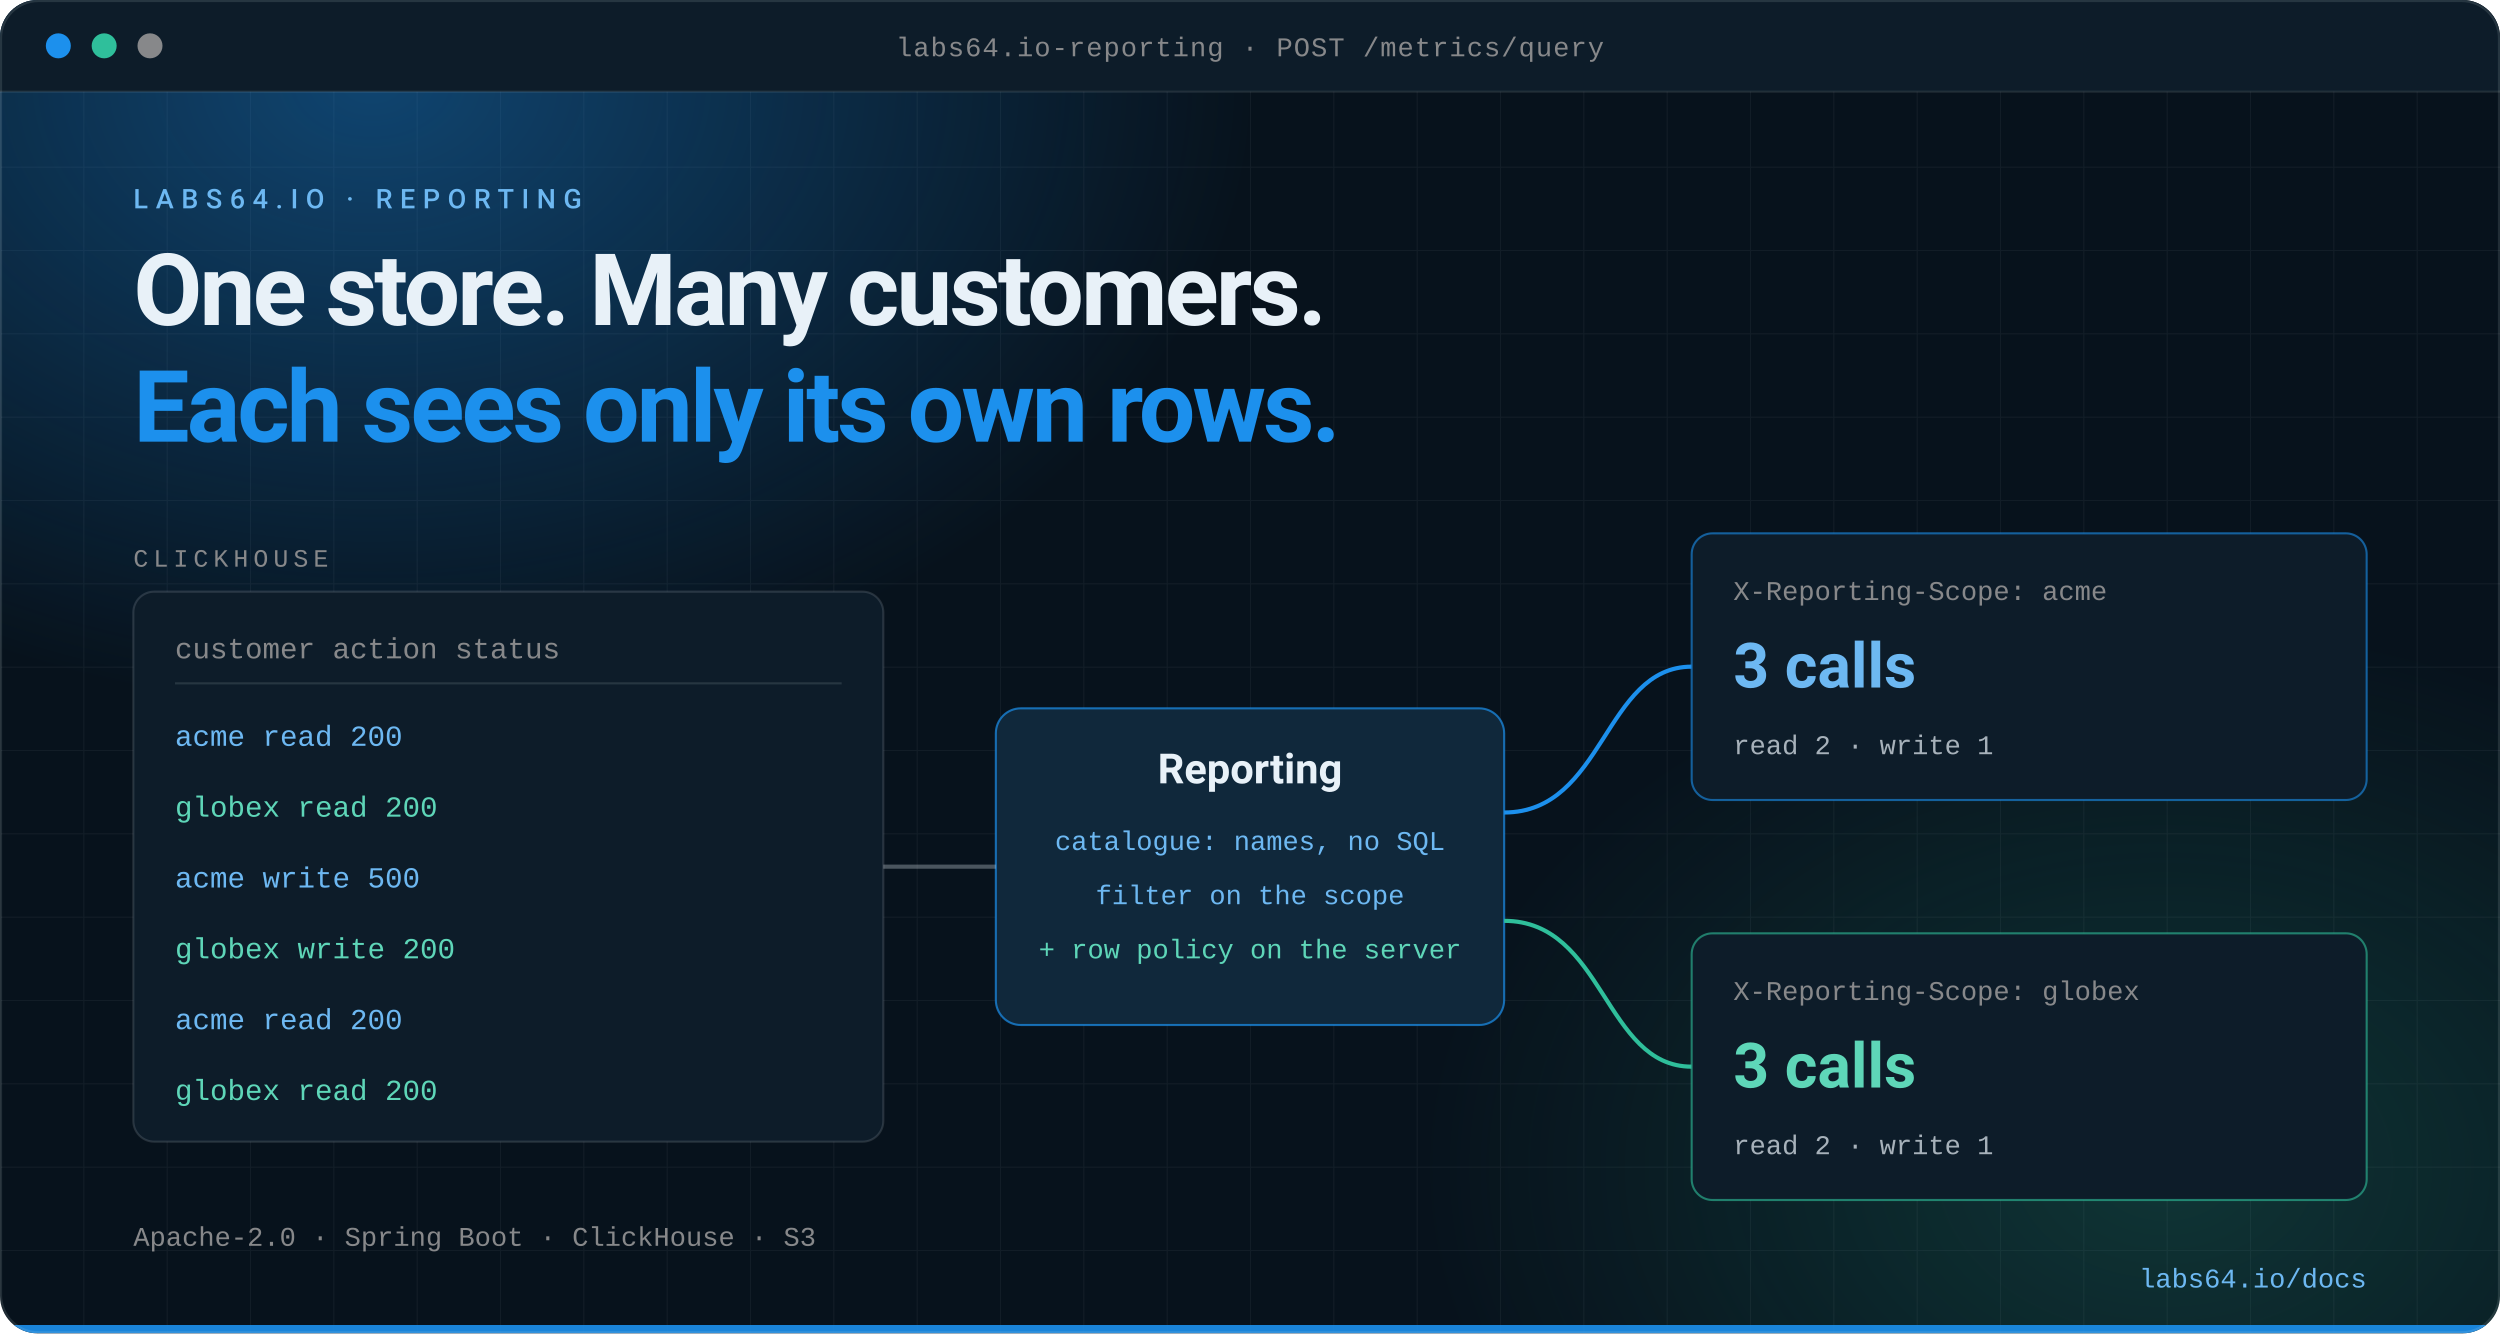
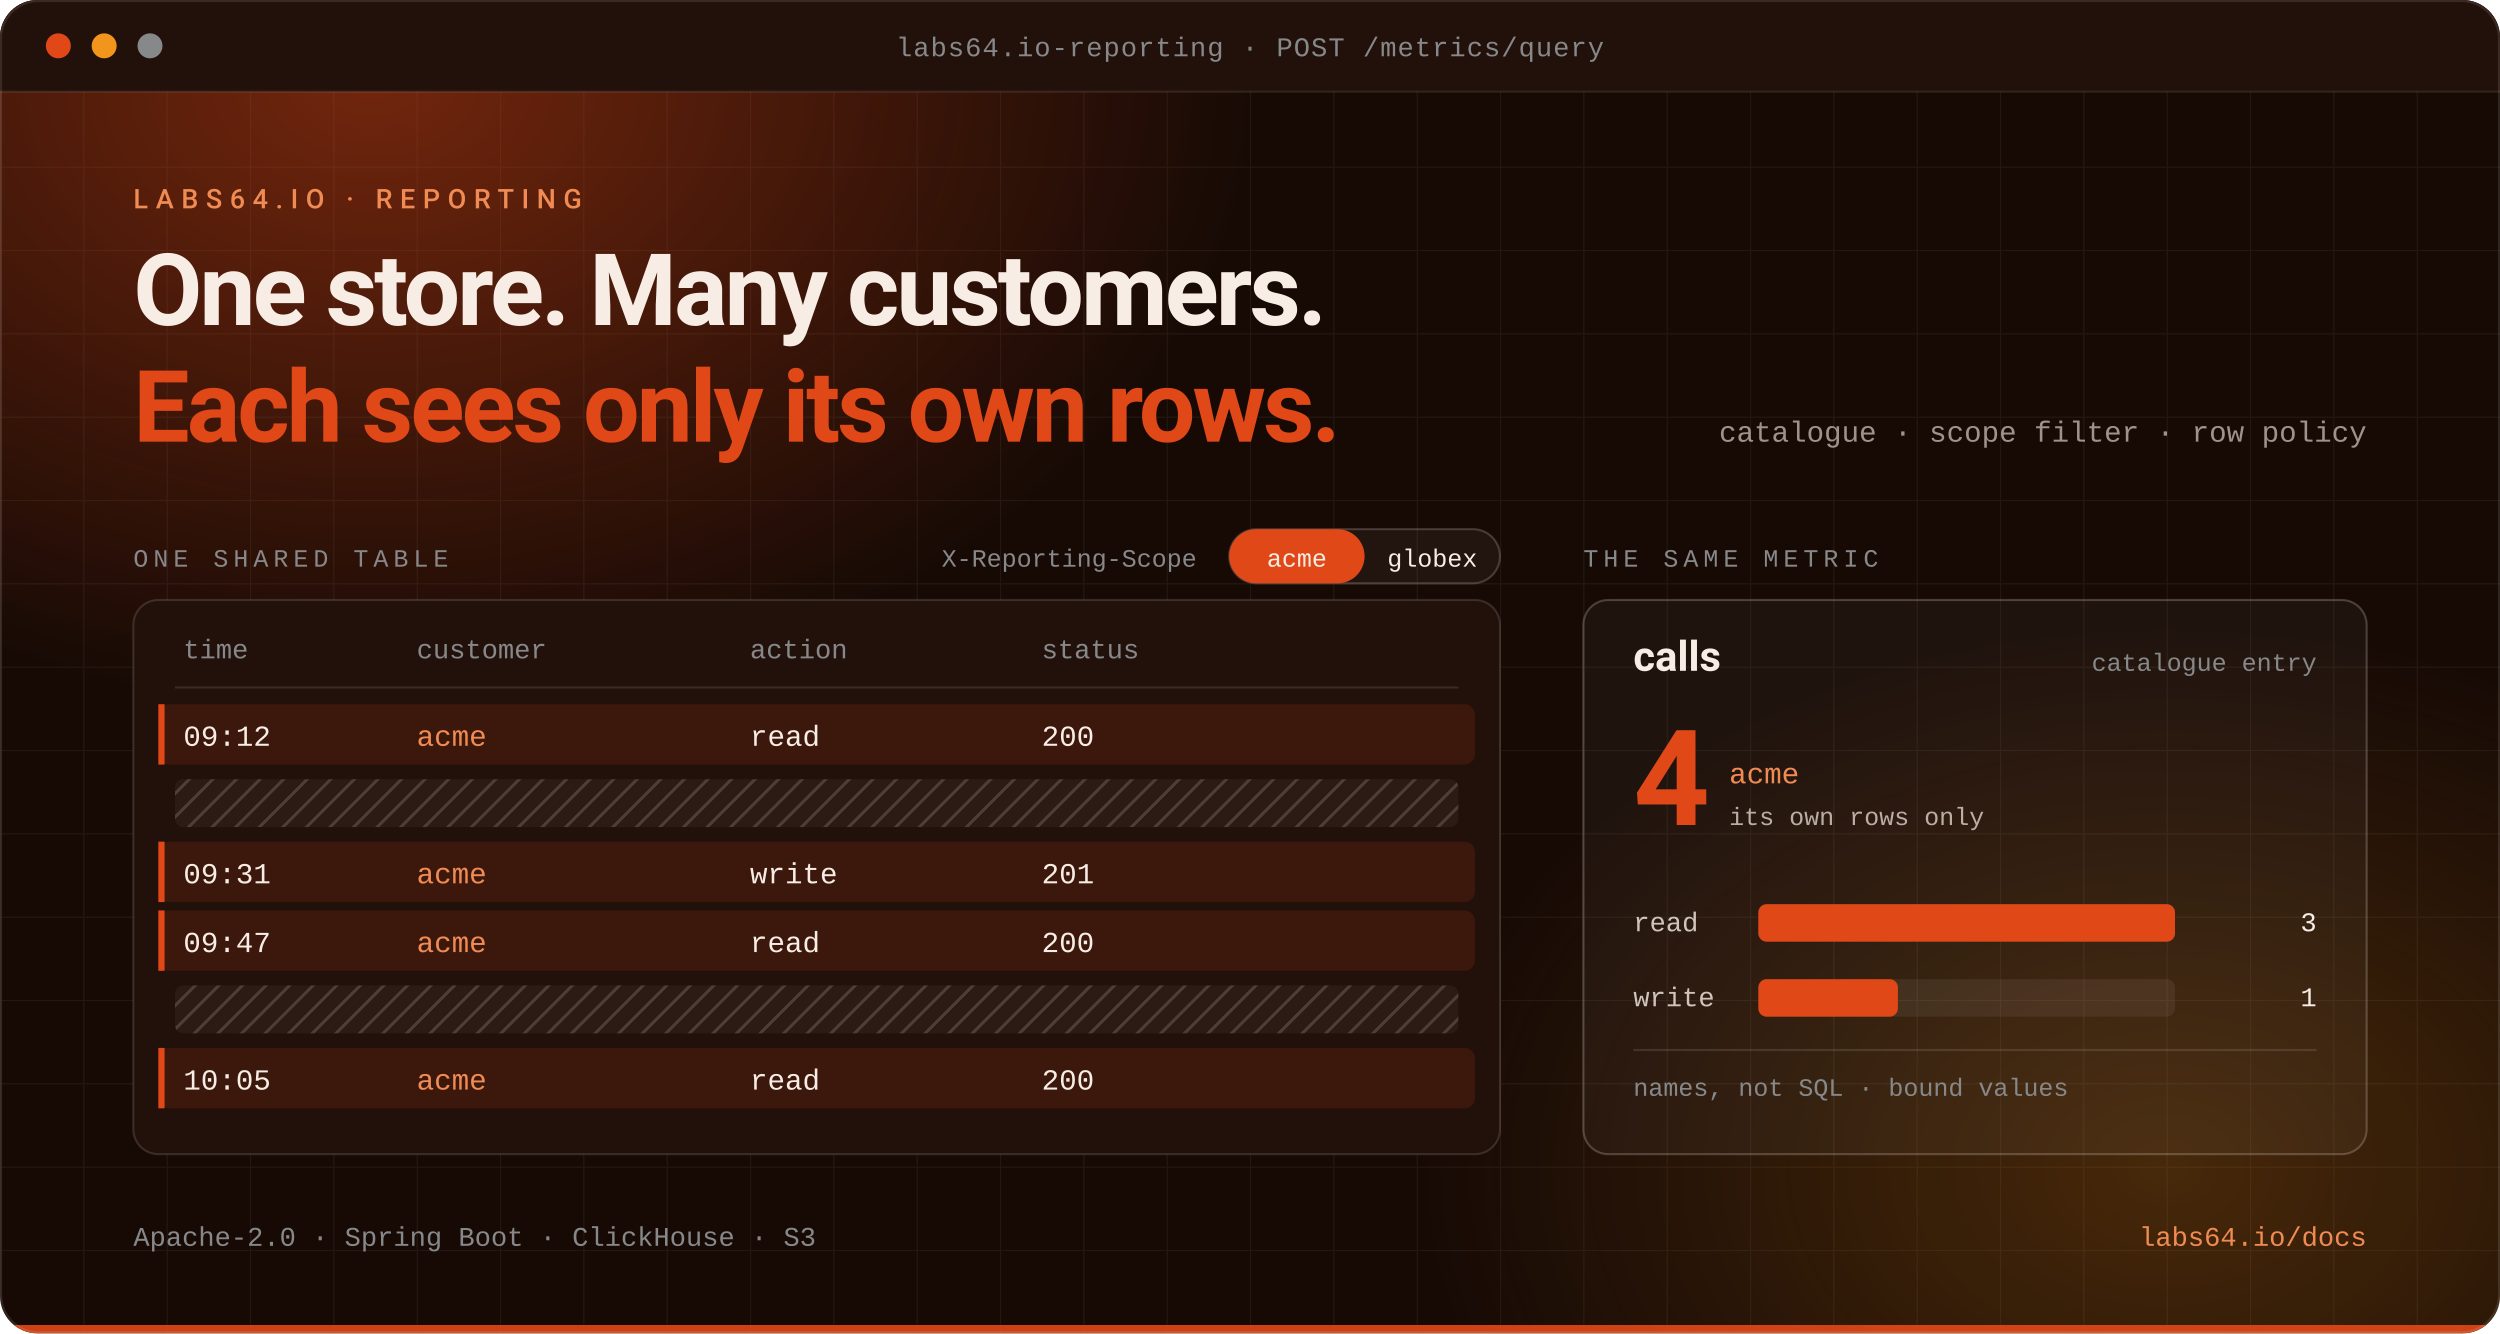
<svg xmlns="http://www.w3.org/2000/svg" viewBox="0 0 1200 640" width="1200" height="640" role="img" aria-labelledby="t d">
  <defs>
    <radialGradient id="hg1" cx=".5" cy=".5" r=".5">
-       <stop offset="0" stop-color="#1C90ED" stop-opacity=".40" />
-       <stop offset="1" stop-color="#1C90ED" stop-opacity="0" />
+       <stop offset="0" stop-color="#E14817" stop-opacity=".45" />
+       <stop offset="1" stop-color="#E14817" stop-opacity="0" />
    </radialGradient>
    <radialGradient id="hg2" cx=".5" cy=".5" r=".5">
-       <stop offset="0" stop-color="#2FBF9B" stop-opacity=".20" />
-       <stop offset="1" stop-color="#2FBF9B" stop-opacity="0" />
+       <stop offset="0" stop-color="#F2951C" stop-opacity=".22" />
+       <stop offset="1" stop-color="#F2951C" stop-opacity="0" />
    </radialGradient>
    <pattern id="hgrid" width="40" height="40" patternUnits="userSpaceOnUse">
-       <path d="M40 0H0V40" fill="none" stroke="#E8F1F8" stroke-opacity=".05" />
+       <path d="M40 0H0V40" fill="none" stroke="#F8EDE5" stroke-opacity=".06" />
    </pattern>
+     <filter id="hglow" x="-200%" y="-200%" width="500%" height="500%">
+       <feGaussianBlur stdDeviation="3" result="b" />
+       <feMerge>
+         <feMergeNode in="b" />
+         <feMergeNode in="SourceGraphic" />
+       </feMerge>
+     </filter>
    <clipPath id="hwin">
      <rect width="1200" height="640" rx="18" />
    </clipPath>
    <style>
    .sans{font-family:Roboto,-apple-system,'Segoe UI',Helvetica,Arial,sans-serif}
    .mono{font-family:ui-monospace,SFMono-Regular,Menlo,Consolas,'Liberation Mono',monospace}
    text{white-space:pre}
    @media (prefers-reduced-motion: reduce){ animate, animateMotion, animateTransform{display:none} }
  </style>
  </defs>
  <g clip-path="url(#hwin)">
-     <rect width="1200" height="640" fill="#07121C" />
+     <rect width="1200" height="640" fill="#170A05" />
    <rect width="1200" height="640" fill="url(#hgrid)" />
    <ellipse cx="180" cy="40" rx="420" ry="300" fill="url(#hg1)" />
    <ellipse cx="1040" cy="560" rx="360" ry="260" fill="url(#hg2)" />
-     <rect width="1200" height="44" fill="#0D1C29" />
-     <line x1="0" y1="44" x2="1200" y2="44" stroke="#E8F1F8" stroke-opacity=".1" />
-     <circle cx="28" cy="22" r="6" fill="#1C90ED" />
-     <circle cx="50" cy="22" r="6" fill="#2FBF9B" />
+     <rect width="1200" height="44" fill="#22100A" />
+     <line x1="0" y1="44" x2="1200" y2="44" stroke="#F8EDE5" stroke-opacity=".1" />
+     <circle cx="28" cy="22" r="6" fill="#E14817" />
+     <circle cx="50" cy="22" r="6" fill="#F2951C" />
    <circle cx="72" cy="22" r="6" fill="#87888A" />
    <text x="600" y="27" class="mono" font-size="13" fill="#87888A" text-anchor="middle" letter-spacing="0.5">labs64.io-reporting · POST /metrics/query</text>
-     <text x="64" y="100" class="sans" font-size="13" font-weight="500" fill="#6DB8F2" letter-spacing="3.6">LABS64.IO  ·  REPORTING</text>
-     <text x="64" y="156" class="sans" font-size="48" font-weight="700" fill="#E8F1F8" letter-spacing="-1.4">One store. Many customers.</text>
-     <text x="64" y="212" class="sans" font-size="48" font-weight="700" fill="#1C90ED" letter-spacing="-1.4">Each sees only its own rows.</text>
-     <text x="64" y="272" class="mono" font-size="12" fill="#87888A" letter-spacing="2.4">CLICKHOUSE</text>
-     <rect x="64" y="284" width="360" height="264" rx="10" fill="#0D1C29" stroke="#E8F1F8" stroke-opacity=".14" />
-     <g class="mono" font-size="14">
-       <text x="84" y="316" fill="#87888A">customer  action   status</text>
-       <line x1="84" y1="328" x2="404" y2="328" stroke="#E8F1F8" stroke-opacity=".12" />
-       <text x="84" y="358" fill="#6DB8F2">acme      read     200</text>
-       <text x="84" y="392" fill="#5ED6B8">globex    read     200</text>
-       <text x="84" y="426" fill="#6DB8F2">acme      write    500</text>
-       <text x="84" y="460" fill="#5ED6B8">globex    write    200</text>
-       <text x="84" y="494" fill="#6DB8F2">acme      read     200</text>
-       <text x="84" y="528" fill="#5ED6B8">globex    read     200</text>
+     <text x="64" y="100" class="sans" font-size="13" font-weight="500" fill="#F08B53" letter-spacing="3.6">LABS64.IO  ·  REPORTING</text>
+     <text x="64" y="156" class="sans" font-size="48" font-weight="700" fill="#F8EDE5" letter-spacing="-1.4">One store. Many customers.</text>
+     <text x="64" y="212" class="sans" font-size="48" font-weight="700" fill="#E14817" letter-spacing="-1.4">Each sees only its own rows.</text>
+     <text x="1136" y="212" class="mono" font-size="14" fill="#F8EDE5" fill-opacity="0.6" text-anchor="end">catalogue  ·  scope filter  ·  row policy</text>
+     <defs>
+       <pattern id="hmask" width="8" height="8" patternUnits="userSpaceOnUse" patternTransform="rotate(45)">
+         <rect width="8" height="8" fill="#F8EDE5" fill-opacity=".05" />
+         <line x1="0" y1="0" x2="0" y2="8" stroke="#F8EDE5" stroke-opacity=".16" stroke-width="3" />
+       </pattern>
+     </defs>
+     <text x="64" y="272" class="mono" font-size="12" fill="#87888A" letter-spacing="2.4">ONE SHARED TABLE</text>
+     <text x="452" y="272" class="mono" font-size="12" fill="#87888A">X-Reporting-Scope</text>
+     <rect x="590" y="254" width="130" height="26" rx="13" fill="#F8EDE5" fill-opacity=".05" stroke="#F8EDE5" stroke-opacity=".2" />
+     <rect x="590" y="254" width="65" height="26" rx="13" fill="#E14817">
+       <animate attributeName="x" values="590;590;655;655;590" keyTimes="0;.47;.5;.97;1" dur="6s" repeatCount="indefinite" />
+     </rect>
+     <text x="622.5" y="272" class="mono" font-size="12" fill="#F8EDE5" font-weight="500" text-anchor="middle">acme</text>
+     <text x="687.5" y="272" class="mono" font-size="12" fill="#F8EDE5" font-weight="500" text-anchor="middle">globex</text>
+     <rect x="64" y="288" width="656" height="266" rx="12" fill="#22100A" stroke="#F8EDE5" stroke-opacity=".14" />
+     <text x="88" y="316" class="mono" font-size="13" fill="#87888A">time</text>
+     <text x="200" y="316" class="mono" font-size="13" fill="#87888A">customer</text>
+     <text x="360" y="316" class="mono" font-size="13" fill="#87888A">action</text>
+     <text x="500" y="316" class="mono" font-size="13" fill="#87888A">status</text>
+     <line x1="84" y1="330" x2="700" y2="330" stroke="#F8EDE5" stroke-opacity=".12" />
+     <g opacity="1">
+       <animate attributeName="opacity" values="1;0" keyTimes="0;.5" calcMode="discrete" dur="6s" repeatCount="indefinite" />
+       <rect x="76" y="338" width="632" height="29" rx="5" fill="#E14817" fill-opacity=".13" />
+       <rect x="76" y="338" width="3" height="29" fill="#E14817" />
+       <text x="88" y="358" class="mono" font-size="14" fill="#F8EDE5">09:12</text>
+       <text x="200" y="358" class="mono" font-size="14" fill="#F08B53" font-weight="500">acme</text>
+       <text x="360" y="358" class="mono" font-size="14" fill="#F8EDE5">read</text>
+       <text x="500" y="358" class="mono" font-size="14" fill="#F8EDE5">200</text>
    </g>
-     <rect x="478" y="340" width="244" height="152" rx="12" fill="#10283B" stroke="#1C90ED" stroke-opacity=".7" />
-     <text x="600" y="376" class="sans" font-size="20" font-weight="700" fill="#E8F1F8" text-anchor="middle">Reporting</text>
-     <text x="600" y="408" class="mono" font-size="13" fill="#6DB8F2" text-anchor="middle">catalogue: names, no SQL</text>
-     <text x="600" y="434" class="mono" font-size="13" fill="#6DB8F2" text-anchor="middle">filter on the scope</text>
-     <text x="600" y="460" class="mono" font-size="13" fill="#5ED6B8" text-anchor="middle">+ row policy on the server</text>
-     <path d="M424 416H478" stroke="#E8F1F8" stroke-opacity=".3" stroke-width="2" />
-     <path id="pa" d="M722 390C770 390 770 320 812 320" fill="none" stroke="#1C90ED" stroke-width="2" />
-     <path id="pb" d="M722 442C770 442 770 512 812 512" fill="none" stroke="#2FBF9B" stroke-width="2" />
-     <circle r="5" fill="#6DB8F2">
-       <animateMotion dur="2.6s" repeatCount="indefinite">
-         <mpath href="#pa" />
-       </animateMotion>
-     </circle>
-     <circle r="5" fill="#5ED6B8">
-       <animateMotion dur="2.6s" begin="1.3s" repeatCount="indefinite">
-         <mpath href="#pb" />
-       </animateMotion>
-     </circle>
-     <rect x="812" y="256" width="324" height="128" rx="10" fill="#0D1C29" stroke="#1C90ED" stroke-opacity=".6" />
-     <text x="832" y="288" class="mono" font-size="13" fill="#87888A">X-Reporting-Scope: acme</text>
-     <text x="832" y="330" class="sans" font-size="30" font-weight="700" fill="#6DB8F2">3 calls</text>
-     <text x="832" y="362" class="mono" font-size="13" fill="#E8F1F8" fill-opacity=".7">read 2 · write 1</text>
-     <rect x="812" y="448" width="324" height="128" rx="10" fill="#0D1C29" stroke="#2FBF9B" stroke-opacity=".6" />
-     <text x="832" y="480" class="mono" font-size="13" fill="#87888A">X-Reporting-Scope: globex</text>
-     <text x="832" y="522" class="sans" font-size="30" font-weight="700" fill="#5ED6B8">3 calls</text>
-     <text x="832" y="554" class="mono" font-size="13" fill="#E8F1F8" fill-opacity=".7">read 2 · write 1</text>
+     <g opacity="0">
+       <animate attributeName="opacity" values="0;1" keyTimes="0;.5" calcMode="discrete" dur="6s" repeatCount="indefinite" />
+       <rect x="84" y="341" width="616" height="23" rx="4" fill="url(#hmask)" />
+     </g>
+     <g opacity="0">
+       <animate attributeName="opacity" values="0;1" keyTimes="0;.5" calcMode="discrete" dur="6s" repeatCount="indefinite" />
+       <rect x="76" y="371" width="632" height="29" rx="5" fill="#E14817" fill-opacity=".13" />
+       <rect x="76" y="371" width="3" height="29" fill="#E14817" />
+       <text x="88" y="391" class="mono" font-size="14" fill="#F8EDE5">09:14</text>
+       <text x="200" y="391" class="mono" font-size="14" fill="#F08B53" font-weight="500">globex</text>
+       <text x="360" y="391" class="mono" font-size="14" fill="#F8EDE5">read</text>
+       <text x="500" y="391" class="mono" font-size="14" fill="#F8EDE5">200</text>
+     </g>
+     <g opacity="1">
+       <animate attributeName="opacity" values="1;0" keyTimes="0;.5" calcMode="discrete" dur="6s" repeatCount="indefinite" />
+       <rect x="84" y="374" width="616" height="23" rx="4" fill="url(#hmask)" />
+     </g>
+     <g opacity="1">
+       <animate attributeName="opacity" values="1;0" keyTimes="0;.5" calcMode="discrete" dur="6s" repeatCount="indefinite" />
+       <rect x="76" y="404" width="632" height="29" rx="5" fill="#E14817" fill-opacity=".13" />
+       <rect x="76" y="404" width="3" height="29" fill="#E14817" />
+       <text x="88" y="424" class="mono" font-size="14" fill="#F8EDE5">09:31</text>
+       <text x="200" y="424" class="mono" font-size="14" fill="#F08B53" font-weight="500">acme</text>
+       <text x="360" y="424" class="mono" font-size="14" fill="#F8EDE5">write</text>
+       <text x="500" y="424" class="mono" font-size="14" fill="#F8EDE5">201</text>
+     </g>
+     <g opacity="0">
+       <animate attributeName="opacity" values="0;1" keyTimes="0;.5" calcMode="discrete" dur="6s" repeatCount="indefinite" />
+       <rect x="84" y="407" width="616" height="23" rx="4" fill="url(#hmask)" />
+     </g>
+     <g opacity="1">
+       <animate attributeName="opacity" values="1;0" keyTimes="0;.5" calcMode="discrete" dur="6s" repeatCount="indefinite" />
+       <rect x="76" y="437" width="632" height="29" rx="5" fill="#E14817" fill-opacity=".13" />
+       <rect x="76" y="437" width="3" height="29" fill="#E14817" />
+       <text x="88" y="457" class="mono" font-size="14" fill="#F8EDE5">09:47</text>
+       <text x="200" y="457" class="mono" font-size="14" fill="#F08B53" font-weight="500">acme</text>
+       <text x="360" y="457" class="mono" font-size="14" fill="#F8EDE5">read</text>
+       <text x="500" y="457" class="mono" font-size="14" fill="#F8EDE5">200</text>
+     </g>
+     <g opacity="0">
+       <animate attributeName="opacity" values="0;1" keyTimes="0;.5" calcMode="discrete" dur="6s" repeatCount="indefinite" />
+       <rect x="84" y="440" width="616" height="23" rx="4" fill="url(#hmask)" />
+     </g>
+     <g opacity="0">
+       <animate attributeName="opacity" values="0;1" keyTimes="0;.5" calcMode="discrete" dur="6s" repeatCount="indefinite" />
+       <rect x="76" y="470" width="632" height="29" rx="5" fill="#E14817" fill-opacity=".13" />
+       <rect x="76" y="470" width="3" height="29" fill="#E14817" />
+       <text x="88" y="490" class="mono" font-size="14" fill="#F8EDE5">10:02</text>
+       <text x="200" y="490" class="mono" font-size="14" fill="#F08B53" font-weight="500">globex</text>
+       <text x="360" y="490" class="mono" font-size="14" fill="#F8EDE5">write</text>
+       <text x="500" y="490" class="mono" font-size="14" fill="#F8EDE5">201</text>
+     </g>
+     <g opacity="1">
+       <animate attributeName="opacity" values="1;0" keyTimes="0;.5" calcMode="discrete" dur="6s" repeatCount="indefinite" />
+       <rect x="84" y="473" width="616" height="23" rx="4" fill="url(#hmask)" />
+     </g>
+     <g opacity="1">
+       <animate attributeName="opacity" values="1;0" keyTimes="0;.5" calcMode="discrete" dur="6s" repeatCount="indefinite" />
+       <rect x="76" y="503" width="632" height="29" rx="5" fill="#E14817" fill-opacity=".13" />
+       <rect x="76" y="503" width="3" height="29" fill="#E14817" />
+       <text x="88" y="523" class="mono" font-size="14" fill="#F8EDE5">10:05</text>
+       <text x="200" y="523" class="mono" font-size="14" fill="#F08B53" font-weight="500">acme</text>
+       <text x="360" y="523" class="mono" font-size="14" fill="#F8EDE5">read</text>
+       <text x="500" y="523" class="mono" font-size="14" fill="#F8EDE5">200</text>
+     </g>
+     <g opacity="0">
+       <animate attributeName="opacity" values="0;1" keyTimes="0;.5" calcMode="discrete" dur="6s" repeatCount="indefinite" />
+       <rect x="84" y="506" width="616" height="23" rx="4" fill="url(#hmask)" />
+     </g>
+     <text x="760" y="272" class="mono" font-size="12" fill="#87888A" letter-spacing="2.4">THE SAME METRIC</text>
+     <rect x="760" y="288" width="376" height="266" rx="12" fill="#F8EDE5" fill-opacity=".04" stroke="#F8EDE5" stroke-opacity=".22" />
+     <text x="784" y="322" class="sans" font-size="20" fill="#F8EDE5" font-weight="700">calls</text>
+     <text x="1112" y="322" class="mono" font-size="12" fill="#87888A" text-anchor="end">catalogue entry</text>
+     <g opacity="1">
+       <animate attributeName="opacity" values="1;0" keyTimes="0;.5" calcMode="discrete" dur="6s" repeatCount="indefinite" />
+       <text x="784" y="396" class="sans" font-size="64" fill="#E14817" font-weight="700" letter-spacing="-1.5">4</text>
+       <text x="830" y="376" class="mono" font-size="14" fill="#F08B53" font-weight="500">acme</text>
+       <text x="830" y="396" class="mono" font-size="12" fill="#F8EDE5" fill-opacity="0.7">its own rows only</text>
+     </g>
+     <g opacity="0">
+       <animate attributeName="opacity" values="0;1" keyTimes="0;.5" calcMode="discrete" dur="6s" repeatCount="indefinite" />
+       <text x="784" y="396" class="sans" font-size="64" fill="#E14817" font-weight="700" letter-spacing="-1.5">2</text>
+       <text x="830" y="376" class="mono" font-size="14" fill="#F08B53" font-weight="500">globex</text>
+       <text x="830" y="396" class="mono" font-size="12" fill="#F8EDE5" fill-opacity="0.7">its own rows only</text>
+     </g>
+     <text x="784" y="447" class="mono" font-size="13" fill="#F8EDE5" fill-opacity="0.8">read</text>
+     <rect x="844" y="434" width="200" height="18" rx="4" fill="#F8EDE5" fill-opacity=".07" />
+     <rect x="844" y="434" width="200" height="18" rx="4" fill="#E14817">
+       <animate attributeName="width" values="200;200;67;67;200" keyTimes="0;.47;.5;.97;1" dur="6s" repeatCount="indefinite" />
+     </rect>
+     <g opacity="1">
+       <animate attributeName="opacity" values="1;0" keyTimes="0;.5" calcMode="discrete" dur="6s" repeatCount="indefinite" />
+       <text x="1112" y="447" class="mono" font-size="13" fill="#F8EDE5" text-anchor="end">3</text>
+     </g>
+     <g opacity="0">
+       <animate attributeName="opacity" values="0;1" keyTimes="0;.5" calcMode="discrete" dur="6s" repeatCount="indefinite" />
+       <text x="1112" y="447" class="mono" font-size="13" fill="#F8EDE5" text-anchor="end">1</text>
+     </g>
+     <text x="784" y="483" class="mono" font-size="13" fill="#F8EDE5" fill-opacity="0.8">write</text>
+     <rect x="844" y="470" width="200" height="18" rx="4" fill="#F8EDE5" fill-opacity=".07" />
+     <rect x="844" y="470" width="67" height="18" rx="4" fill="#E14817">
+       <animate attributeName="width" values="67;67;67;67;67" keyTimes="0;.47;.5;.97;1" dur="6s" repeatCount="indefinite" />
+     </rect>
+     <g opacity="1">
+       <animate attributeName="opacity" values="1;0" keyTimes="0;.5" calcMode="discrete" dur="6s" repeatCount="indefinite" />
+       <text x="1112" y="483" class="mono" font-size="13" fill="#F8EDE5" text-anchor="end">1</text>
+     </g>
+     <g opacity="0">
+       <animate attributeName="opacity" values="0;1" keyTimes="0;.5" calcMode="discrete" dur="6s" repeatCount="indefinite" />
+       <text x="1112" y="483" class="mono" font-size="13" fill="#F8EDE5" text-anchor="end">1</text>
+     </g>
+     <line x1="784" y1="504" x2="1112" y2="504" stroke="#F8EDE5" stroke-opacity=".12" />
+     <text x="784" y="526" class="mono" font-size="12" fill="#87888A">names, not SQL  ·  bound values</text>
    <text x="64" y="598" class="mono" font-size="13" fill="#87888A">Apache-2.0 · Spring Boot · ClickHouse · S3</text>
-     <text x="1136" y="618" class="mono" font-size="13" fill="#6DB8F2" text-anchor="end">labs64.io/docs</text>
-     <rect x="0" y="636" width="1200" height="4" fill="#1C90ED" opacity=".9">
+     <text x="1136" y="598" class="mono" font-size="13" fill="#F08B53" text-anchor="end">labs64.io/docs</text>
+     <rect x="0" y="636" width="1200" height="4" fill="#E14817" opacity=".9">
      <animate attributeName="width" dur="6s" repeatCount="indefinite" values="0;1200" />
    </rect>
  </g>
-   <rect x=".5" y=".5" width="1199" height="639" rx="18" fill="none" stroke="#E8F1F8" stroke-opacity=".12" />
+   <rect x=".5" y=".5" width="1199" height="639" rx="18" fill="none" stroke="#F8EDE5" stroke-opacity=".12" />
</svg>
